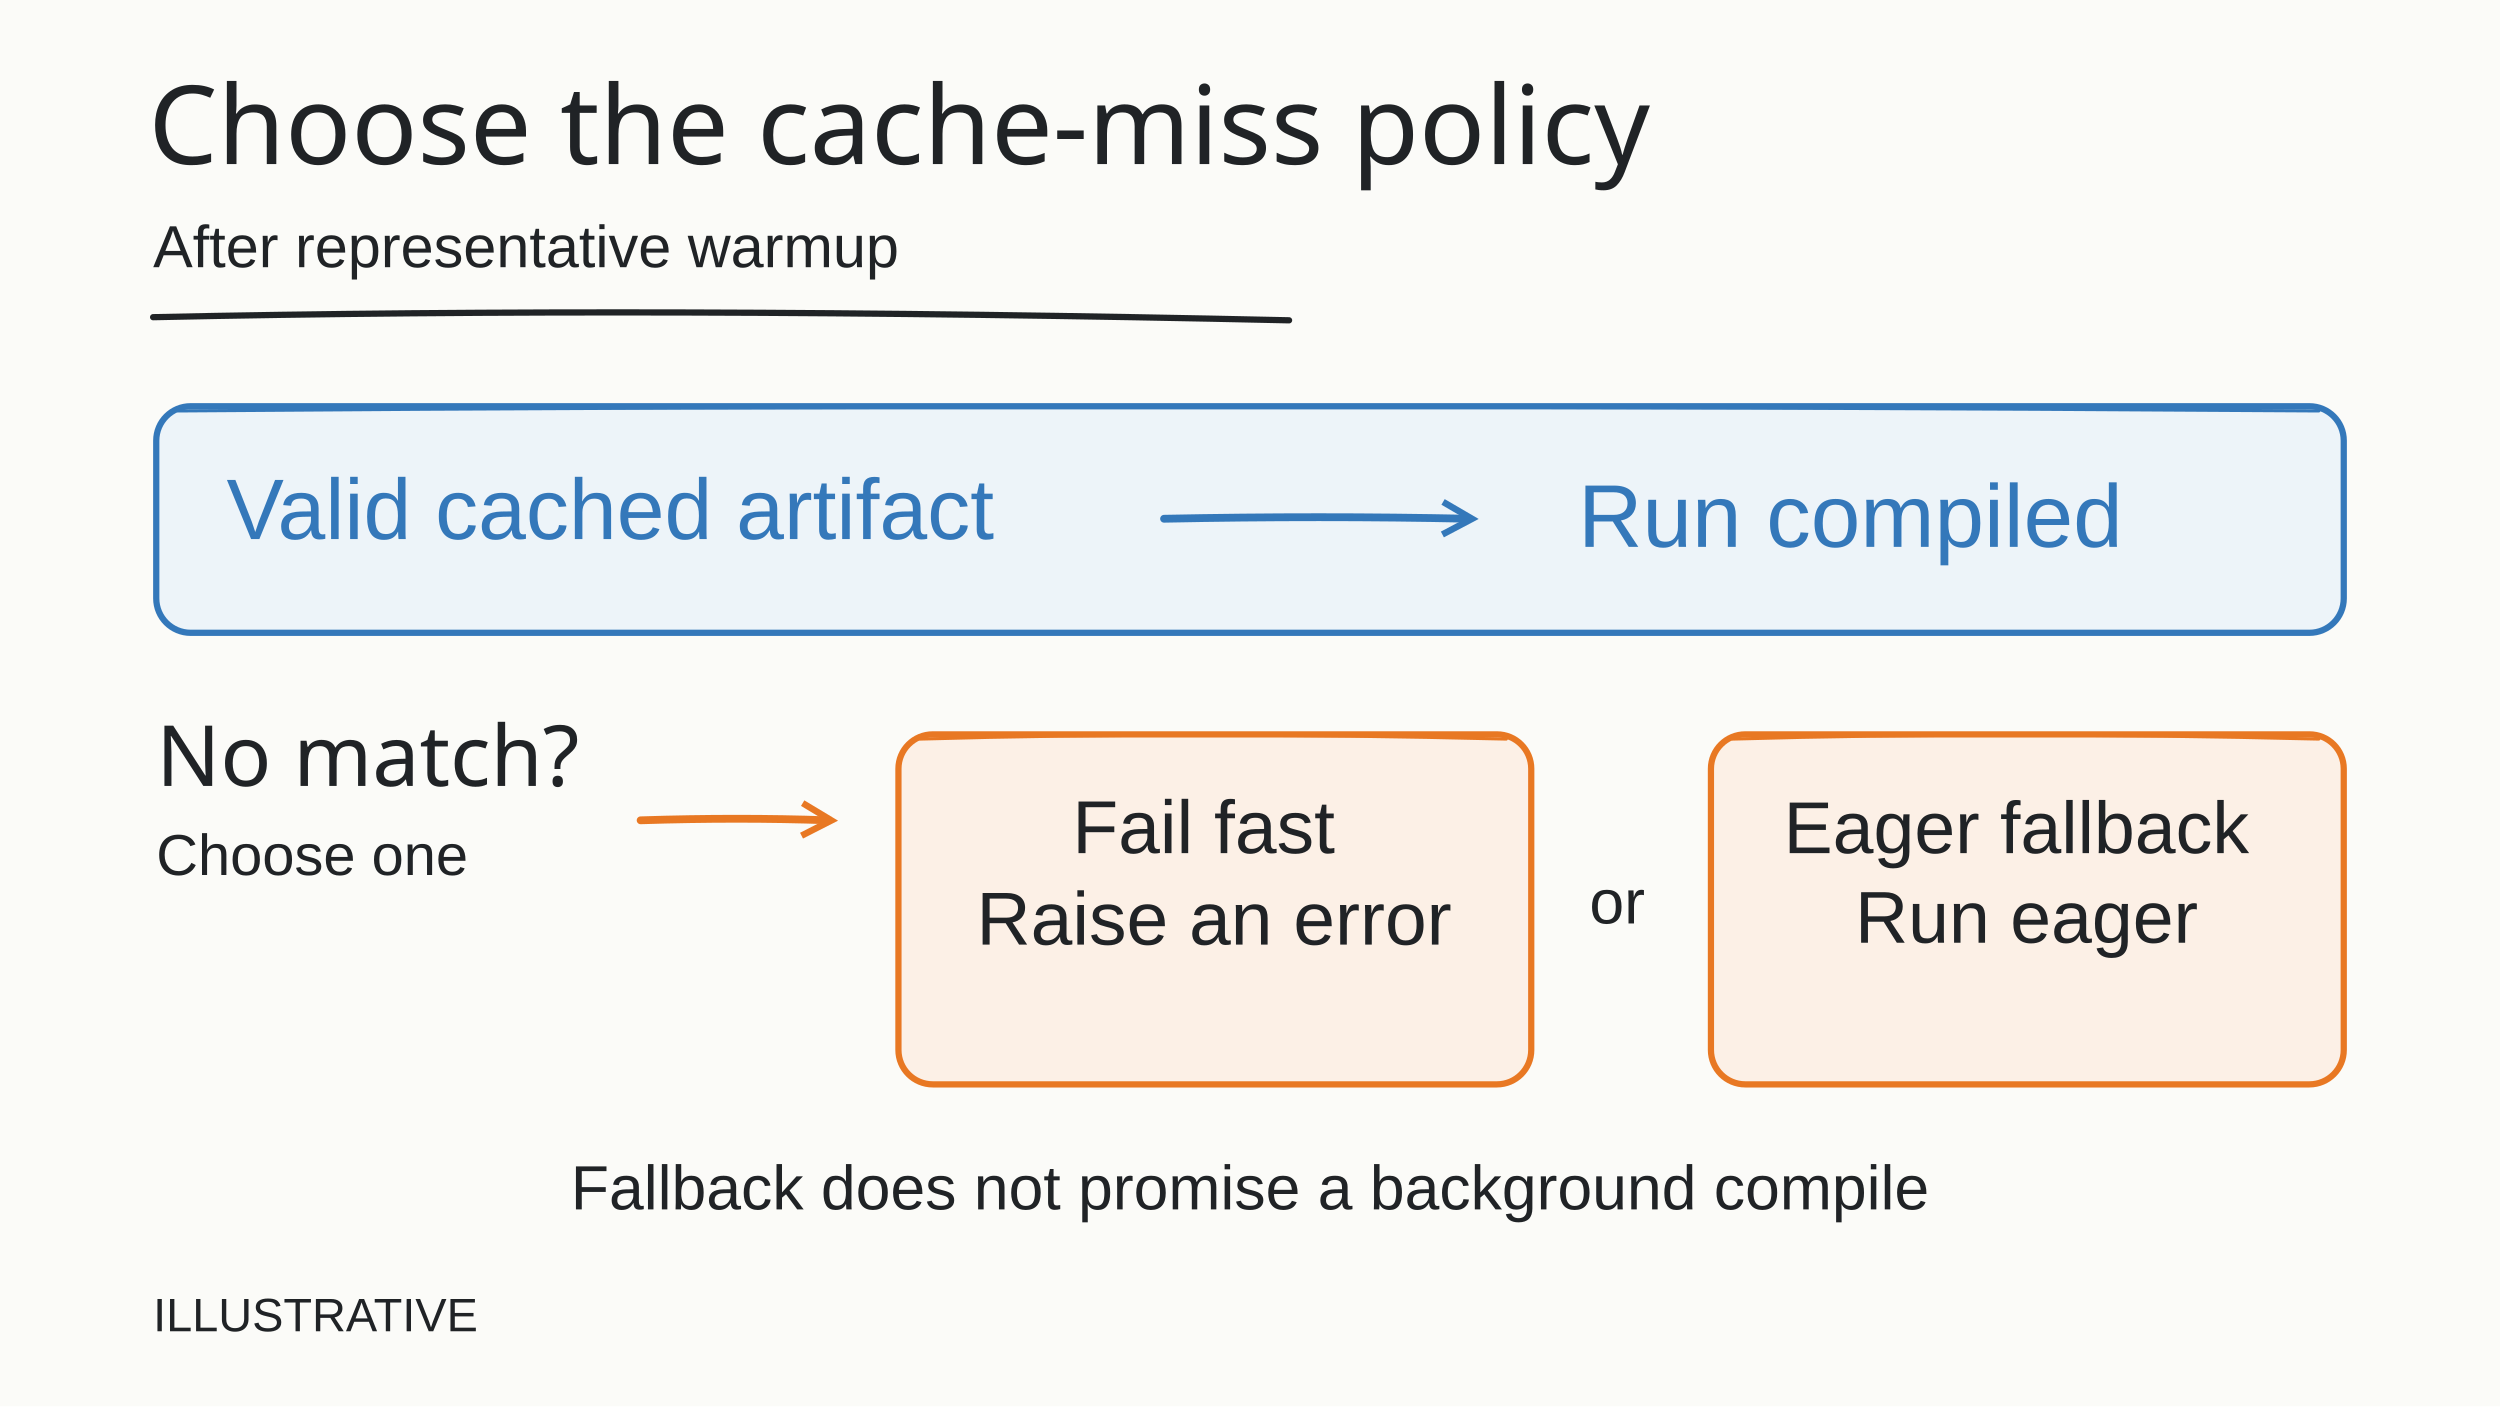
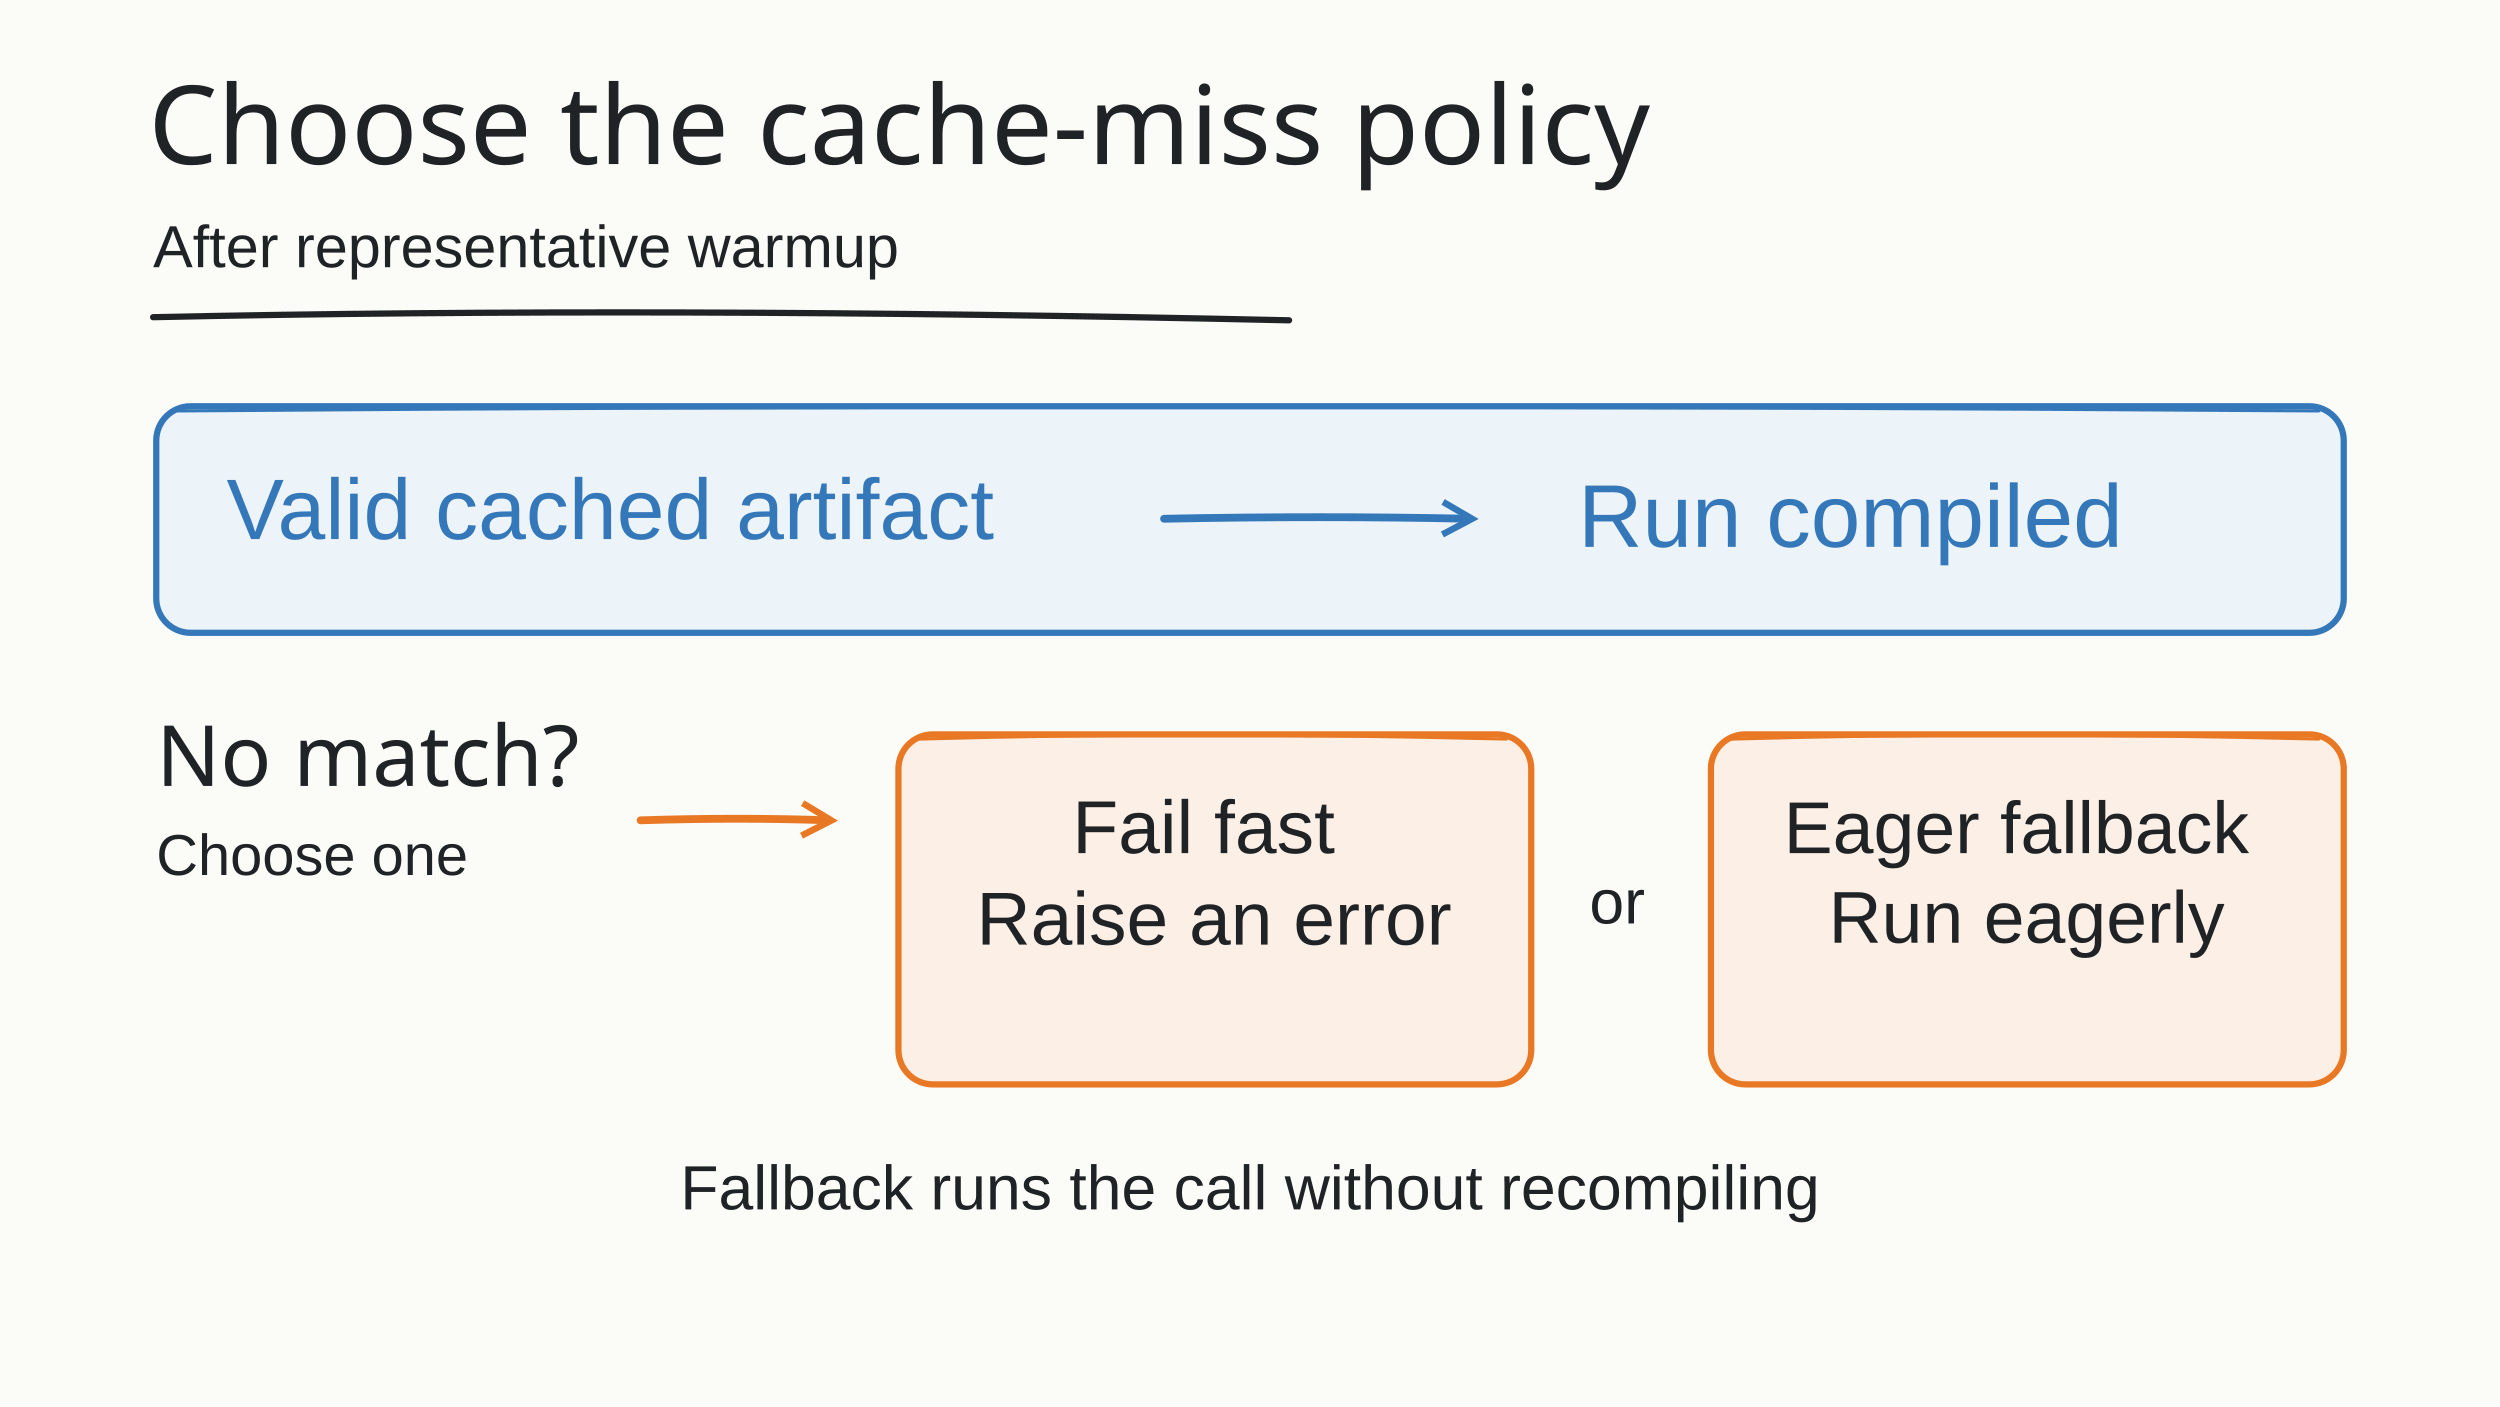
<svg xmlns="http://www.w3.org/2000/svg" width="1600" height="900" viewBox="0 0 1600 900">
  <rect width="100%" height="100%" fill="#FBFBF8" />
  <defs>
    <marker id="arrow" viewBox="0 0 12 12" refX="9" refY="6" markerWidth="5" markerHeight="5" orient="auto">
      <path d="M1 1 L10 6 L1 11" fill="none" stroke="context-stroke" stroke-width="2" />
    </marker>
  </defs>
  <text x="95" y="105" font-family="Bradley Hand" font-size="70" fill="#202326" text-anchor="start" font-weight="normal">
    <tspan x="95" dy="0">Choose the cache-miss policy</tspan>
  </text>
  <text x="98" y="171" font-family="Arial, Helvetica, sans-serif" font-size="38" fill="#202326" text-anchor="start" font-weight="normal">
    <tspan x="98" dy="0">After representative warmup</tspan>
  </text>
  <path d="M98 203 Q420 196 825 205" fill="none" stroke="#202326" stroke-width="4" stroke-linecap="round" stroke-linejoin="round" />
  <rect x="100" y="260" width="1400" height="145" rx="22" fill="#EDF4F9" stroke="#3478BA" stroke-width="4" />
  <path d="M114 263 Q744.0 258 1484 263" fill="none" stroke="#3478BA" stroke-width="2" stroke-linecap="round" stroke-linejoin="round" />
  <text x="145" y="345" font-family="Arial, Helvetica, sans-serif" font-size="55" fill="#3478BA" text-anchor="start" font-weight="normal">
    <tspan x="145" dy="0">Valid cached artifact</tspan>
  </text>
  <path d="M745 332 Q845.5 330.0 940 332" fill="none" stroke="#3478BA" stroke-width="5" stroke-linecap="round" stroke-linejoin="round" marker-end="url(#arrow)" />
  <text x="1010" y="350" font-family="Arial, Helvetica, sans-serif" font-size="57" fill="#3478BA" text-anchor="start" font-weight="normal">
    <tspan x="1010" dy="0">Run compiled</tspan>
  </text>
  <text x="100" y="503" font-family="Bradley Hand" font-size="54" fill="#202326" text-anchor="start" font-weight="normal">
    <tspan x="100" dy="0">No match?</tspan>
  </text>
  <text x="100" y="560" font-family="Arial, Helvetica, sans-serif" font-size="37" fill="#202326" text-anchor="start" font-weight="normal">
    <tspan x="100" dy="0">Choose one</tspan>
  </text>
  <path d="M410 525 Q473.0 523.0 530 525" fill="none" stroke="#E87823" stroke-width="5" stroke-linecap="round" stroke-linejoin="round" marker-end="url(#arrow)" />
  <rect x="575" y="470" width="405" height="224" rx="22" fill="#FCF0E6" stroke="#E87823" stroke-width="4" />
  <path d="M589 473 Q761.3 468 964 473" fill="none" stroke="#E87823" stroke-width="2" stroke-linecap="round" stroke-linejoin="round" />
  <rect x="1095" y="470" width="405" height="224" rx="22" fill="#FCF0E6" stroke="#E87823" stroke-width="4" />
  <path d="M1109 473 Q1281.3 468 1484 473" fill="none" stroke="#E87823" stroke-width="2" stroke-linecap="round" stroke-linejoin="round" />
  <text x="777" y="546" font-family="Arial, Helvetica, sans-serif" font-size="48" fill="#202326" text-anchor="middle" font-weight="normal">
    <tspan x="777" dy="0">Fail fast</tspan>
    <tspan x="777" dy="58.56">Raise an error</tspan>
  </text>
  <text x="1035" y="591" font-family="Arial, Helvetica, sans-serif" font-size="40" fill="#202326" text-anchor="middle" font-weight="normal">
    <tspan x="1035" dy="0">or</tspan>
  </text>
  <text x="1297" y="546" font-family="Arial, Helvetica, sans-serif" font-size="47" fill="#202326" text-anchor="middle" font-weight="normal">
    <tspan x="1297" dy="0">Eager fallback</tspan>
-     <tspan x="1297" dy="57.34">Run eager</tspan>
+     <tspan x="1297" dy="57.34">Run eagerly</tspan>
  </text>
  <text x="800" y="774" font-family="Arial, Helvetica, sans-serif" font-size="40" fill="#202326" text-anchor="middle" font-weight="normal">
-     <tspan x="800" dy="0">Fallback does not promise a background compile</tspan>
-   </text>
-   <text x="98" y="852" font-family="Arial, Helvetica, sans-serif" font-size="30" fill="#202326" text-anchor="start" font-weight="normal">
-     <tspan x="98" dy="0">ILLUSTRATIVE</tspan>
+     <tspan x="800" dy="0">Fallback runs the call without recompiling</tspan>
  </text>
</svg>
